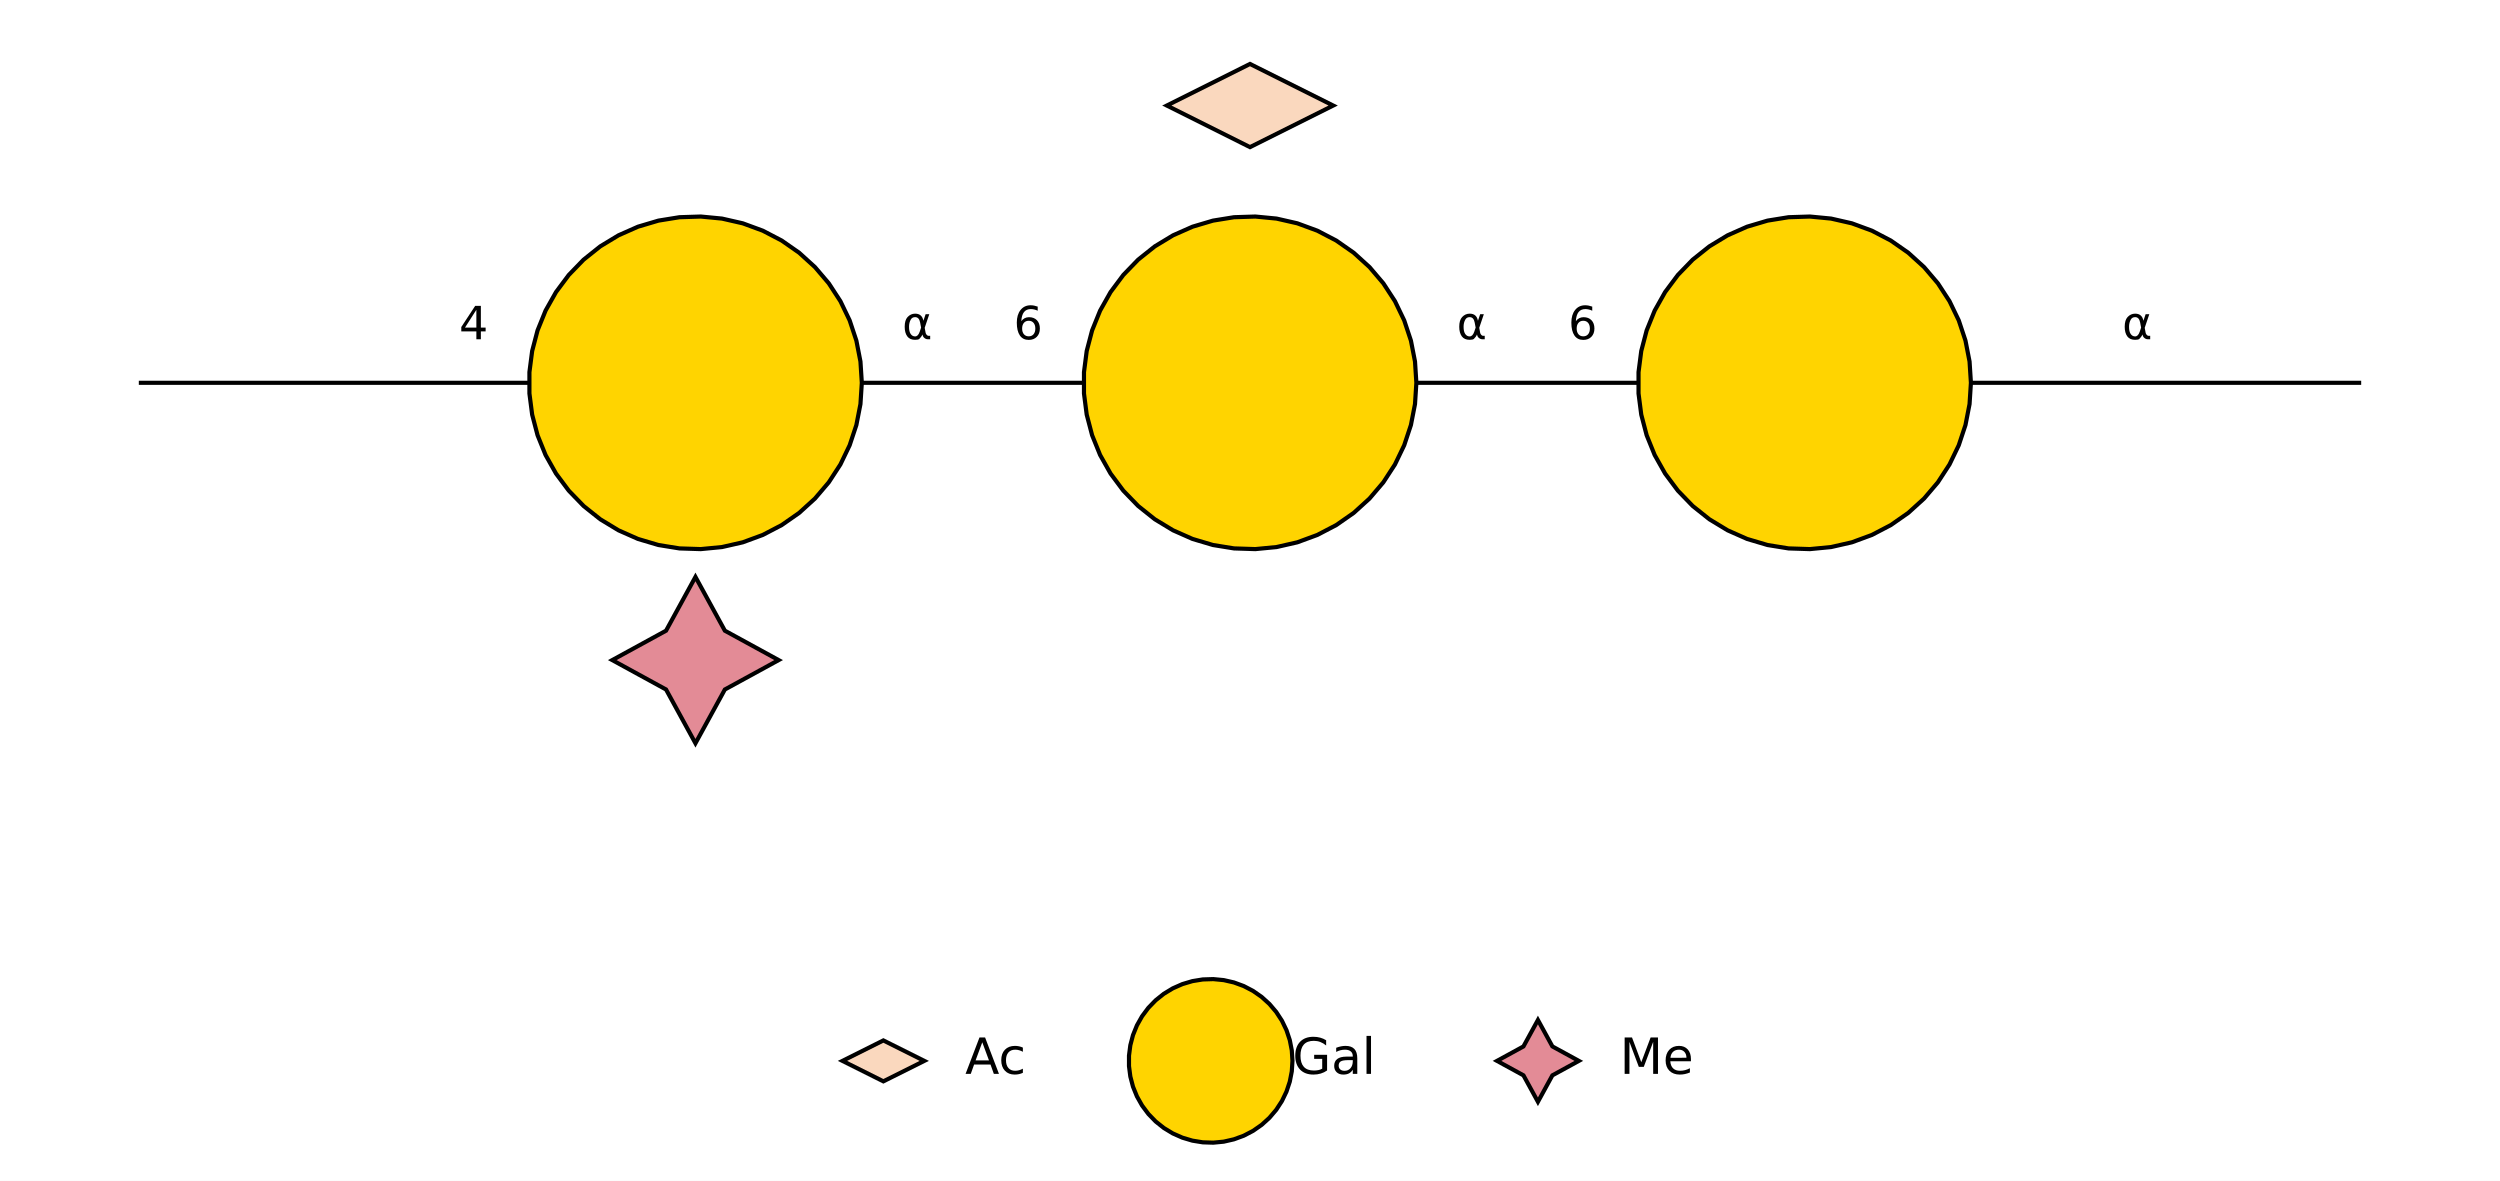
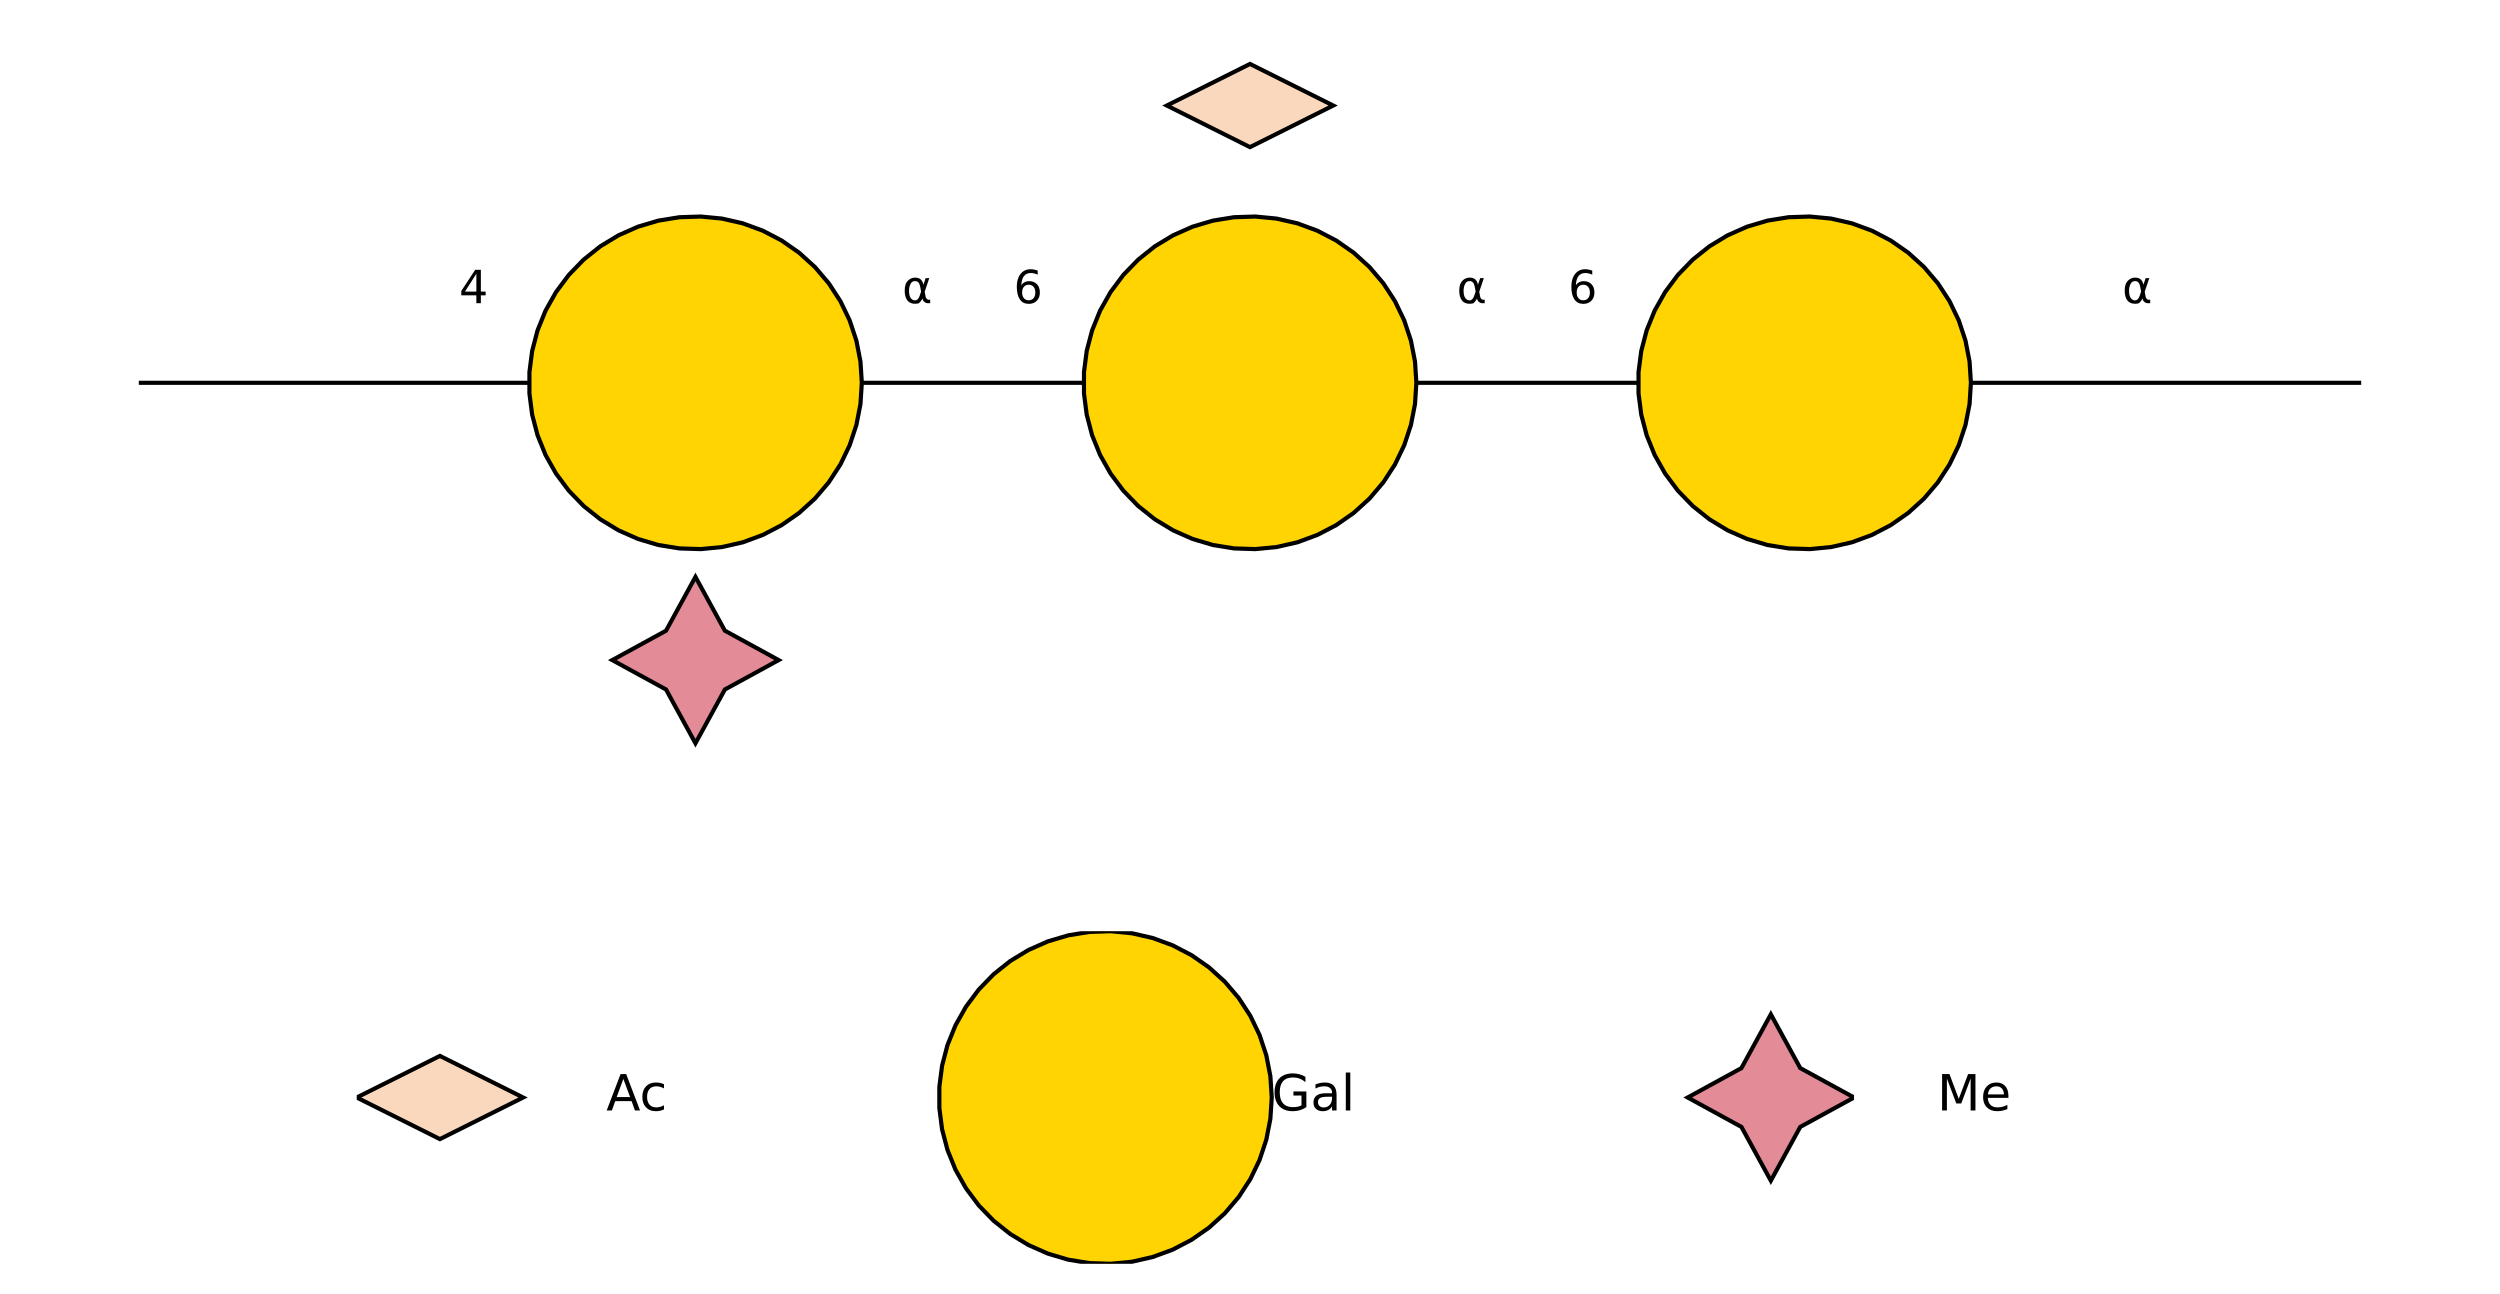
- <svg xmlns="http://www.w3.org/2000/svg" xmlns:xlink="http://www.w3.org/1999/xlink" width="600.3pt" height="283.54pt" viewBox="0 0 600.3 283.54" version="1.1">
+ <svg xmlns="http://www.w3.org/2000/svg" xmlns:xlink="http://www.w3.org/1999/xlink" width="600.3pt" height="310.66pt" viewBox="0 0 600.3 310.66" version="1.1">
  <defs>
    <style type="text/css">*{stroke-linejoin: round; stroke-linecap: butt}</style>
  </defs>
  <g id="figure_1">
    <g id="patch_1">
-       <path d="M 0 283.54  L 600.3 283.54  L 600.3 0  L 0 0  z " style="fill: #ffffff" />
+       <path d="M 0 310.66  L 600.3 310.66  L 600.3 0  L 0 0  z " style="fill: #ffffff" />
    </g>
    <g id="axes_1">
      <g id="line2d_1">
-         <path d="M 433.309 91.922  L 300.15 91.922  " clip-path="url(#p5853b16387)" style="fill: none; stroke: #000000; stroke-linecap: square" />
+         <path d="M 433.309 91.922  L 300.15 91.922  " clip-path="url(#p4559af8f64)" style="fill: none; stroke: #000000; stroke-linecap: square" />
      </g>
      <g id="line2d_2">
-         <path d="M 300.15 91.922  L 166.991 91.922  " clip-path="url(#p5853b16387)" style="fill: none; stroke: #000000; stroke-linecap: square" />
+         <path d="M 300.15 91.922  L 166.991 91.922  " clip-path="url(#p4559af8f64)" style="fill: none; stroke: #000000; stroke-linecap: square" />
      </g>
      <g id="line2d_3">
-         <path d="M 566.468 91.922  L 433.309 91.922  " clip-path="url(#p5853b16387)" style="fill: none; stroke: #000000; stroke-linecap: square" />
+         <path d="M 566.468 91.922  L 433.309 91.922  " clip-path="url(#p4559af8f64)" style="fill: none; stroke: #000000; stroke-linecap: square" />
      </g>
      <g id="line2d_4">
-         <path d="M 166.991 91.922  L 33.832 91.922  " clip-path="url(#p5853b16387)" style="fill: none; stroke: #000000; stroke-linecap: square" />
+         <path d="M 166.991 91.922  L 33.832 91.922  " clip-path="url(#p4559af8f64)" style="fill: none; stroke: #000000; stroke-linecap: square" />
      </g>
      <g id="patch_2">
-         <path d="M 473.257 91.922  L 472.929 86.814  L 471.95 81.79  L 470.337 76.931  L 468.116 72.319  L 465.324 68.029  L 462.006 64.132  L 458.216 60.69  L 454.018 57.761  L 449.479 55.394  L 444.675 53.626  L 439.685 52.487  L 434.589 51.995  L 429.473 52.159  L 424.42 52.976  L 419.513 54.433  L 414.832 56.505  L 410.454 59.158  L 406.452 62.35  L 402.891 66.027  L 399.829 70.13  L 397.317 74.59  L 395.396 79.335  L 394.098 84.286  L 393.443 89.363  L 393.443 94.482  L 394.098 99.559  L 395.396 104.51  L 397.317 109.255  L 399.829 113.715  L 402.891 117.818  L 406.452 121.495  L 410.454 124.686  L 414.832 127.34  L 419.513 129.412  L 424.42 130.869  L 429.473 131.686  L 434.589 131.85  L 439.685 131.358  L 444.675 130.219  L 449.479 128.451  L 454.018 126.083  L 458.216 123.155  L 462.006 119.713  L 465.324 115.816  L 468.116 111.526  L 470.337 106.914  L 471.95 102.055  L 472.929 97.031  L 473.257 91.922  z " clip-path="url(#p5853b16387)" style="fill: #ffd400; stroke: #000000; stroke-linejoin: miter" />
+         <path d="M 473.257 91.922  L 472.929 86.814  L 471.95 81.79  L 470.337 76.931  L 468.116 72.319  L 465.324 68.029  L 462.006 64.132  L 458.216 60.69  L 454.018 57.761  L 449.479 55.394  L 444.675 53.626  L 439.685 52.487  L 434.589 51.995  L 429.473 52.159  L 424.42 52.976  L 419.513 54.433  L 414.832 56.505  L 410.454 59.158  L 406.452 62.35  L 402.891 66.027  L 399.829 70.13  L 397.317 74.59  L 395.396 79.335  L 394.098 84.286  L 393.443 89.363  L 393.443 94.482  L 394.098 99.559  L 395.396 104.51  L 397.317 109.255  L 399.829 113.715  L 402.891 117.818  L 406.452 121.495  L 410.454 124.686  L 414.832 127.34  L 419.513 129.412  L 424.42 130.869  L 429.473 131.686  L 434.589 131.85  L 439.685 131.358  L 444.675 130.219  L 449.479 128.451  L 454.018 126.083  L 458.216 123.155  L 462.006 119.713  L 465.324 115.816  L 468.116 111.526  L 470.337 106.914  L 471.95 102.055  L 472.929 97.031  L 473.257 91.922  z " clip-path="url(#p4559af8f64)" style="fill: #ffd400; stroke: #000000; stroke-linejoin: miter" />
      </g>
      <g id="patch_3">
-         <path d="M 340.098 91.922  L 339.77 86.814  L 338.791 81.79  L 337.178 76.931  L 334.957 72.319  L 332.165 68.029  L 328.846 64.132  L 325.057 60.69  L 320.859 57.761  L 316.32 55.394  L 311.516 53.626  L 306.526 52.487  L 301.43 51.995  L 296.314 52.159  L 291.261 52.976  L 286.353 54.433  L 281.673 56.505  L 277.295 59.158  L 273.293 62.35  L 269.732 66.027  L 266.67 70.13  L 264.158 74.59  L 262.237 79.335  L 260.939 84.286  L 260.284 89.363  L 260.284 94.482  L 260.939 99.559  L 262.237 104.51  L 264.158 109.255  L 266.67 113.715  L 269.732 117.818  L 273.293 121.495  L 277.295 124.686  L 281.673 127.34  L 286.353 129.412  L 291.261 130.869  L 296.314 131.686  L 301.43 131.85  L 306.526 131.358  L 311.516 130.219  L 316.32 128.451  L 320.859 126.083  L 325.057 123.155  L 328.846 119.713  L 332.165 115.816  L 334.957 111.526  L 337.178 106.914  L 338.791 102.055  L 339.77 97.031  L 340.098 91.922  z " clip-path="url(#p5853b16387)" style="fill: #ffd400; stroke: #000000; stroke-linejoin: miter" />
+         <path d="M 340.098 91.922  L 339.77 86.814  L 338.791 81.79  L 337.178 76.931  L 334.957 72.319  L 332.165 68.029  L 328.846 64.132  L 325.057 60.69  L 320.859 57.761  L 316.32 55.394  L 311.516 53.626  L 306.526 52.487  L 301.43 51.995  L 296.314 52.159  L 291.261 52.976  L 286.353 54.433  L 281.673 56.505  L 277.295 59.158  L 273.293 62.35  L 269.732 66.027  L 266.67 70.13  L 264.158 74.59  L 262.237 79.335  L 260.939 84.286  L 260.284 89.363  L 260.284 94.482  L 260.939 99.559  L 262.237 104.51  L 264.158 109.255  L 266.67 113.715  L 269.732 117.818  L 273.293 121.495  L 277.295 124.686  L 281.673 127.34  L 286.353 129.412  L 291.261 130.869  L 296.314 131.686  L 301.43 131.85  L 306.526 131.358  L 311.516 130.219  L 316.32 128.451  L 320.859 126.083  L 325.057 123.155  L 328.846 119.713  L 332.165 115.816  L 334.957 111.526  L 337.178 106.914  L 338.791 102.055  L 339.77 97.031  L 340.098 91.922  z " clip-path="url(#p4559af8f64)" style="fill: #ffd400; stroke: #000000; stroke-linejoin: miter" />
      </g>
      <g id="patch_4">
-         <path d="M 300.15 15.356  L 320.124 25.343  L 300.15 35.33  L 280.176 25.343  z " clip-path="url(#p5853b16387)" style="fill: #f5b482; fill-opacity: 0.518; stroke: #000000; stroke-linejoin: miter" />
+         <path d="M 300.15 15.356  L 320.124 25.343  L 300.15 35.33  L 280.176 25.343  z " clip-path="url(#p4559af8f64)" style="fill: #f5b482; fill-opacity: 0.518; stroke: #000000; stroke-linejoin: miter" />
      </g>
      <g id="patch_5">
-         <path d="M 206.939 91.922  L 206.611 86.814  L 205.632 81.79  L 204.019 76.931  L 201.798 72.319  L 199.006 68.029  L 195.687 64.132  L 191.898 60.69  L 187.7 57.761  L 183.161 55.394  L 178.357 53.626  L 173.367 52.487  L 168.271 51.995  L 163.155 52.159  L 158.102 52.976  L 153.194 54.433  L 148.514 56.505  L 144.136 59.158  L 140.134 62.35  L 136.573 66.027  L 133.511 70.13  L 130.999 74.59  L 129.078 79.335  L 127.78 84.286  L 127.125 89.363  L 127.125 94.482  L 127.78 99.559  L 129.078 104.51  L 130.999 109.255  L 133.511 113.715  L 136.573 117.818  L 140.134 121.495  L 144.136 124.686  L 148.514 127.34  L 153.194 129.412  L 158.102 130.869  L 163.155 131.686  L 168.271 131.85  L 173.367 131.358  L 178.357 130.219  L 183.161 128.451  L 187.7 126.083  L 191.898 123.155  L 195.687 119.713  L 199.006 115.816  L 201.798 111.526  L 204.019 106.914  L 205.632 102.055  L 206.611 97.031  L 206.939 91.922  z " clip-path="url(#p5853b16387)" style="fill: #ffd400; stroke: #000000; stroke-linejoin: miter" />
+         <path d="M 206.939 91.922  L 206.611 86.814  L 205.632 81.79  L 204.019 76.931  L 201.798 72.319  L 199.006 68.029  L 195.687 64.132  L 191.898 60.69  L 187.7 57.761  L 183.161 55.394  L 178.357 53.626  L 173.367 52.487  L 168.271 51.995  L 163.155 52.159  L 158.102 52.976  L 153.194 54.433  L 148.514 56.505  L 144.136 59.158  L 140.134 62.35  L 136.573 66.027  L 133.511 70.13  L 130.999 74.59  L 129.078 79.335  L 127.78 84.286  L 127.125 89.363  L 127.125 94.482  L 127.78 99.559  L 129.078 104.51  L 130.999 109.255  L 133.511 113.715  L 136.573 117.818  L 140.134 121.495  L 144.136 124.686  L 148.514 127.34  L 153.194 129.412  L 158.102 130.869  L 163.155 131.686  L 168.271 131.85  L 173.367 131.358  L 178.357 130.219  L 183.161 128.451  L 187.7 126.083  L 191.898 123.155  L 195.687 119.713  L 199.006 115.816  L 201.798 111.526  L 204.019 106.914  L 205.632 102.055  L 206.611 97.031  L 206.939 91.922  z " clip-path="url(#p4559af8f64)" style="fill: #ffd400; stroke: #000000; stroke-linejoin: miter" />
      </g>
      <g id="patch_6">
-         <path d="M 186.965 158.502  L 174.053 151.44  L 166.991 138.528  L 159.929 151.44  L 147.017 158.502  L 159.929 165.564  L 166.991 178.476  L 174.053 165.564  z " clip-path="url(#p5853b16387)" style="fill: #c81d31; fill-opacity: 0.51; stroke: #000000; stroke-linejoin: miter" />
+         <path d="M 186.965 158.502  L 174.053 151.44  L 166.991 138.528  L 159.929 151.44  L 147.017 158.502  L 159.929 165.564  L 166.991 178.476  L 174.053 165.564  z " clip-path="url(#p4559af8f64)" style="fill: #c81d31; fill-opacity: 0.51; stroke: #000000; stroke-linejoin: miter" />
      </g>
      <g id="text_1">
-         <g transform="translate(376.5461 81.46398) scale(0.11 -0.11)">
+         <g transform="translate(376.5461 72.80864) scale(0.11 -0.11)">
          <defs>
            <path id="DejaVuSans-19" d="M 2113 2584  Q 1688 2584 1439 2293  Q 1191 2003 1191 1497  Q 1191 994 1439 701  Q 1688 409 2113 409  Q 2538 409 2786 701  Q 3034 994 3034 1497  Q 3034 2003 2786 2293  Q 2538 2584 2113 2584  z M 3366 4563  L 3366 3988  Q 3128 4100 2886 4159  Q 2644 4219 2406 4219  Q 1781 4219 1451 3797  Q 1122 3375 1075 2522  Q 1259 2794 1537 2939  Q 1816 3084 2150 3084  Q 2853 3084 3261 2657  Q 3669 2231 3669 1497  Q 3669 778 3244 343  Q 2819 -91 2113 -91  Q 1303 -91 875 529  Q 447 1150 447 2328  Q 447 3434 972 4092  Q 1497 4750 2381 4750  Q 2619 4750 2861 4703  Q 3103 4656 3366 4563  z " transform="scale(0.015625)" />
          </defs>
          <use xlink:href="#DejaVuSans-19" />
        </g>
      </g>
      <g id="text_2">
-         <g transform="translate(349.7879 81.46398) scale(0.11 -0.11)">
+         <g transform="translate(349.7879 72.80864) scale(0.11 -0.11)">
          <defs>
            <path id="DejaVuSans-345" d="M 2644 1628  L 2506 2350  Q 2366 3091 1809 3091  Q 1391 3091 1200 2747  Q 959 2316 959 1747  Q 959 1059 1194 731  Q 1431 397 1809 397  Q 2228 397 2453 1063  L 2644 1628  z M 2966 2584  L 3275 3500  L 3788 3500  L 3147 1603  L 3272 919  Q 3300 766 3409 638  Q 3538 488 3638 488  L 3913 488  L 3913 0  L 3569 0  Q 3275 0 3013 263  Q 2884 394 2831 669  Q 2688 322 2394 50  Q 2256 -78 1809 -78  Q 1075 -78 719 397  Q 353 888 353 1747  Q 353 2666 750 3097  Q 1191 3578 1809 3578  Q 2781 3578 2966 2584  z " transform="scale(0.015625)" />
          </defs>
          <use xlink:href="#DejaVuSans-345" />
        </g>
      </g>
      <g id="text_3">
-         <g transform="translate(243.387 81.46398) scale(0.11 -0.11)">
+         <g transform="translate(243.387 72.80864) scale(0.11 -0.11)">
          <use xlink:href="#DejaVuSans-19" />
        </g>
      </g>
      <g id="text_4">
-         <g transform="translate(216.6288 81.46398) scale(0.11 -0.11)">
+         <g transform="translate(216.6288 72.80864) scale(0.11 -0.11)">
          <use xlink:href="#DejaVuSans-345" />
        </g>
      </g>
      <g id="text_5">
-         <g transform="translate(509.5788 81.46398) scale(0.11 -0.11)">
+         <g transform="translate(509.5788 72.80864) scale(0.11 -0.11)">
          <use xlink:href="#DejaVuSans-345" />
        </g>
      </g>
      <g id="text_6">
-         <g transform="translate(110.2279 81.46398) scale(0.11 -0.11)">
+         <g transform="translate(110.2279 72.80864) scale(0.11 -0.11)">
          <defs>
            <path id="DejaVuSans-17" d="M 2419 4116  L 825 1625  L 2419 1625  L 2419 4116  z M 2253 4666  L 3047 4666  L 3047 1625  L 3713 1625  L 3713 1100  L 3047 1100  L 3047 0  L 2419 0  L 2419 1100  L 313 1100  L 313 1709  L 2253 4666  z " transform="scale(0.015625)" />
          </defs>
          <use xlink:href="#DejaVuSans-17" />
        </g>
      </g>
    </g>
    <g id="axes_2">
      <g id="patch_7">
-         <path d="M 212.114 249.828  L 221.937 254.74  L 212.114 259.652  L 202.291 254.74  z " clip-path="url(#p4dc5e053fa)" style="fill: #f5b482; fill-opacity: 0.518; stroke: #000000; stroke-linejoin: miter" />
+         <path d="M 105.632 253.546  L 125.606 263.533  L 105.632 273.52  L 85.658 263.533  z " clip-path="url(#pc514064a70)" style="fill: #f5b482; fill-opacity: 0.518; stroke: #000000; stroke-linejoin: miter" />
      </g>
      <g id="patch_8">
-         <path d="M 310.346 254.74  L 310.185 252.228  L 309.704 249.757  L 308.911 247.367  L 307.818 245.099  L 306.445 242.989  L 304.813 241.072  L 302.949 239.38  L 300.885 237.939  L 298.653 236.775  L 296.29 235.906  L 293.836 235.345  L 291.33 235.104  L 288.813 235.184  L 286.328 235.586  L 283.915 236.302  L 281.613 237.321  L 279.46 238.626  L 277.492 240.196  L 275.74 242.005  L 274.235 244.022  L 272.999 246.216  L 272.054 248.549  L 271.416 250.984  L 271.094 253.481  L 271.094 255.999  L 271.416 258.496  L 272.054 260.931  L 272.999 263.264  L 274.235 265.458  L 275.74 267.475  L 277.492 269.284  L 279.46 270.853  L 281.613 272.158  L 283.915 273.178  L 286.328 273.894  L 288.813 274.296  L 291.33 274.376  L 293.836 274.135  L 296.29 273.574  L 298.653 272.705  L 300.885 271.54  L 302.949 270.1  L 304.813 268.408  L 306.445 266.491  L 307.818 264.381  L 308.911 262.113  L 309.704 259.723  L 310.185 257.252  L 310.346 254.74  z " clip-path="url(#p4dc5e053fa)" style="fill: #ffd400; stroke: #000000; stroke-linejoin: miter" />
+         <path d="M 305.371 263.533  L 305.043 258.425  L 304.064 253.4  L 302.451 248.542  L 300.23 243.93  L 297.438 239.64  L 294.119 235.742  L 290.33 232.301  L 286.132 229.372  L 281.593 227.004  L 276.789 225.236  L 271.799 224.097  L 266.703 223.606  L 261.587 223.77  L 256.534 224.587  L 251.627 226.043  L 246.946 228.115  L 242.568 230.769  L 238.566 233.961  L 235.005 237.638  L 231.943 241.74  L 229.431 246.2  L 227.51 250.945  L 226.212 255.897  L 225.557 260.973  L 225.557 266.092  L 226.212 271.169  L 227.51 276.121  L 229.431 280.866  L 231.943 285.326  L 235.005 289.428  L 238.566 293.105  L 242.568 296.297  L 246.946 298.951  L 251.627 301.023  L 256.534 302.479  L 261.587 303.296  L 266.703 303.46  L 271.799 302.969  L 276.789 301.83  L 281.593 300.062  L 286.132 297.694  L 290.33 294.765  L 294.119 291.324  L 297.438 287.426  L 300.23 283.136  L 302.451 278.524  L 304.064 273.666  L 305.043 268.641  L 305.371 263.533  z " clip-path="url(#pc514064a70)" style="fill: #ffd400; stroke: #000000; stroke-linejoin: miter" />
      </g>
      <g id="patch_9">
-         <path d="M 379.109 254.74  L 372.759 251.267  L 369.286 244.917  L 365.813 251.267  L 359.463 254.74  L 365.813 258.213  L 369.286 264.563  L 372.759 258.213  z " clip-path="url(#p4dc5e053fa)" style="fill: #c81d31; fill-opacity: 0.51; stroke: #000000; stroke-linejoin: miter" />
+         <path d="M 445.188 263.533  L 432.276 256.471  L 425.214 243.559  L 418.152 256.471  L 405.24 263.533  L 418.152 270.595  L 425.214 283.507  L 432.276 270.595  z " clip-path="url(#pc514064a70)" style="fill: #c81d31; fill-opacity: 0.51; stroke: #000000; stroke-linejoin: miter" />
      </g>
      <g id="text_7">
-         <g transform="translate(231.7606 257.8571) scale(0.12 -0.12)">
+         <g transform="translate(145.5799 266.6501) scale(0.12 -0.12)">
          <defs>
            <path id="DejaVuSans-24" d="M 2188 4044  L 1331 1722  L 3047 1722  L 2188 4044  z M 1831 4666  L 2547 4666  L 4325 0  L 3669 0  L 3244 1197  L 1141 1197  L 716 0  L 50 0  L 1831 4666  z " transform="scale(0.015625)" />
            <path id="DejaVuSans-46" d="M 3122 3366  L 3122 2828  Q 2878 2963 2633 3030  Q 2388 3097 2138 3097  Q 1578 3097 1268 2742  Q 959 2388 959 1747  Q 959 1106 1268 751  Q 1578 397 2138 397  Q 2388 397 2633 464  Q 2878 531 3122 666  L 3122 134  Q 2881 22 2623 -34  Q 2366 -91 2075 -91  Q 1284 -91 818 406  Q 353 903 353 1747  Q 353 2603 823 3093  Q 1294 3584 2113 3584  Q 2378 3584 2631 3529  Q 2884 3475 3122 3366  z " transform="scale(0.015625)" />
          </defs>
          <use xlink:href="#DejaVuSans-24" />
          <use xlink:href="#DejaVuSans-46" transform="translate(66.65625 0)" />
        </g>
      </g>
      <g id="text_8">
-         <g transform="translate(310.3465 257.8576) scale(0.12 -0.12)">
+         <g transform="translate(305.3708 266.6506) scale(0.12 -0.12)">
          <defs>
            <path id="DejaVuSans-2a" d="M 3809 666  L 3809 1919  L 2778 1919  L 2778 2438  L 4434 2438  L 4434 434  Q 4069 175 3628 42  Q 3188 -91 2688 -91  Q 1594 -91 976 548  Q 359 1188 359 2328  Q 359 3472 976 4111  Q 1594 4750 2688 4750  Q 3144 4750 3555 4637  Q 3966 4525 4313 4306  L 4313 3634  Q 3963 3931 3569 4081  Q 3175 4231 2741 4231  Q 1884 4231 1454 3753  Q 1025 3275 1025 2328  Q 1025 1384 1454 906  Q 1884 428 2741 428  Q 3075 428 3337 486  Q 3600 544 3809 666  z " transform="scale(0.015625)" />
            <path id="DejaVuSans-44" d="M 2194 1759  Q 1497 1759 1228 1600  Q 959 1441 959 1056  Q 959 750 1161 570  Q 1363 391 1709 391  Q 2188 391 2477 730  Q 2766 1069 2766 1631  L 2766 1759  L 2194 1759  z M 3341 1997  L 3341 0  L 2766 0  L 2766 531  Q 2569 213 2275 61  Q 1981 -91 1556 -91  Q 1019 -91 701 211  Q 384 513 384 1019  Q 384 1609 779 1909  Q 1175 2209 1959 2209  L 2766 2209  L 2766 2266  Q 2766 2663 2505 2880  Q 2244 3097 1772 3097  Q 1472 3097 1187 3025  Q 903 2953 641 2809  L 641 3341  Q 956 3463 1253 3523  Q 1550 3584 1831 3584  Q 2591 3584 2966 3190  Q 3341 2797 3341 1997  z " transform="scale(0.015625)" />
            <path id="DejaVuSans-4f" d="M 603 4863  L 1178 4863  L 1178 0  L 603 0  L 603 4863  z " transform="scale(0.015625)" />
          </defs>
          <use xlink:href="#DejaVuSans-2a" />
          <use xlink:href="#DejaVuSans-44" transform="translate(77.48438 0)" />
          <use xlink:href="#DejaVuSans-4f" transform="translate(138.7656 0)" />
        </g>
      </g>
      <g id="text_9">
-         <g transform="translate(388.9323 257.8571) scale(0.12 -0.12)">
+         <g transform="translate(465.1617 266.6501) scale(0.12 -0.12)">
          <defs>
            <path id="DejaVuSans-30" d="M 628 4666  L 1569 4666  L 2759 1491  L 3956 4666  L 4897 4666  L 4897 0  L 4281 0  L 4281 4097  L 3078 897  L 2444 897  L 1241 4097  L 1241 0  L 628 0  L 628 4666  z " transform="scale(0.015625)" />
            <path id="DejaVuSans-48" d="M 3597 1894  L 3597 1613  L 953 1613  Q 991 1019 1311 708  Q 1631 397 2203 397  Q 2534 397 2845 478  Q 3156 559 3463 722  L 3463 178  Q 3153 47 2828 -22  Q 2503 -91 2169 -91  Q 1331 -91 842 396  Q 353 884 353 1716  Q 353 2575 817 3079  Q 1281 3584 2069 3584  Q 2775 3584 3186 3129  Q 3597 2675 3597 1894  z M 3022 2063  Q 3016 2534 2758 2815  Q 2500 3097 2075 3097  Q 1594 3097 1305 2825  Q 1016 2553 972 2059  L 3022 2063  z " transform="scale(0.015625)" />
          </defs>
          <use xlink:href="#DejaVuSans-30" />
          <use xlink:href="#DejaVuSans-48" transform="translate(86.28125 0)" />
        </g>
      </g>
    </g>
  </g>
  <defs>
-     <clipPath id="p5853b16387">
+     <clipPath id="p4559af8f64">
      <rect x="7.2" y="7.2" width="585.9" height="179.432" />
    </clipPath>
-     <clipPath id="p4dc5e053fa">
-       <rect x="193.45" y="233.14" width="194.5" height="43.2" />
+     <clipPath id="pc514064a70">
+       <rect x="85.658" y="223.606" width="359.53" height="79.854" />
    </clipPath>
  </defs>
</svg>
